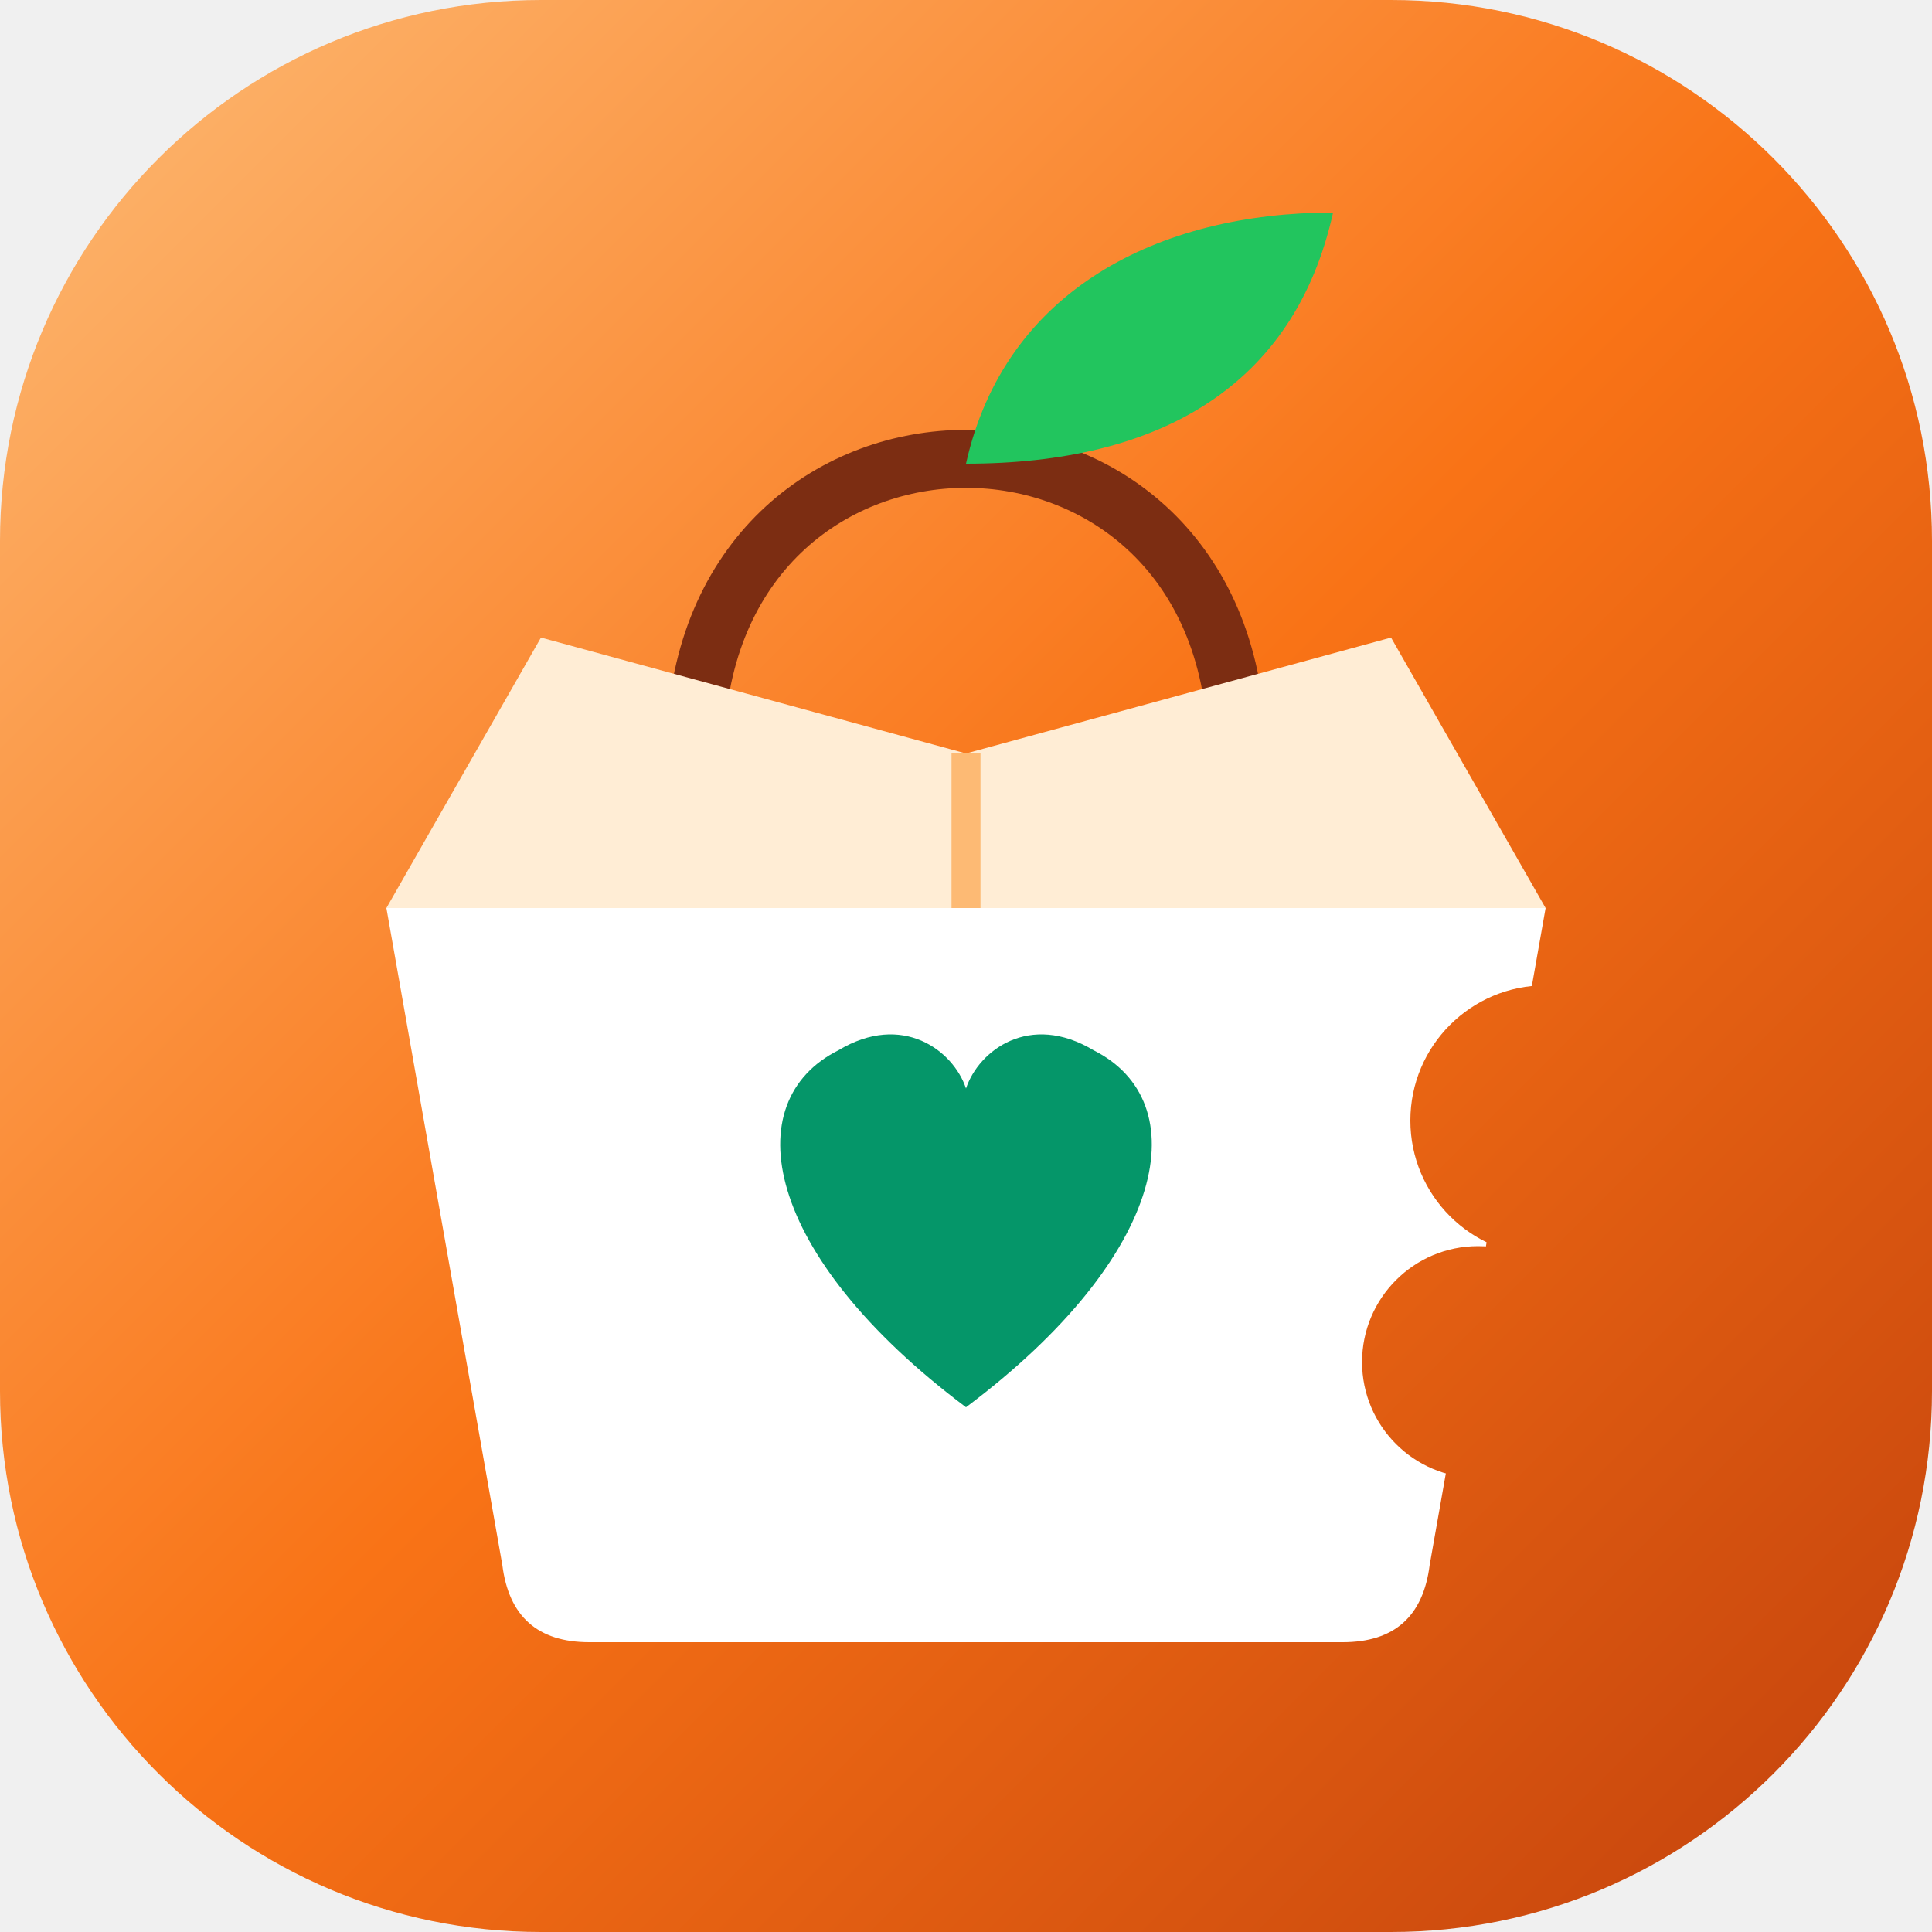
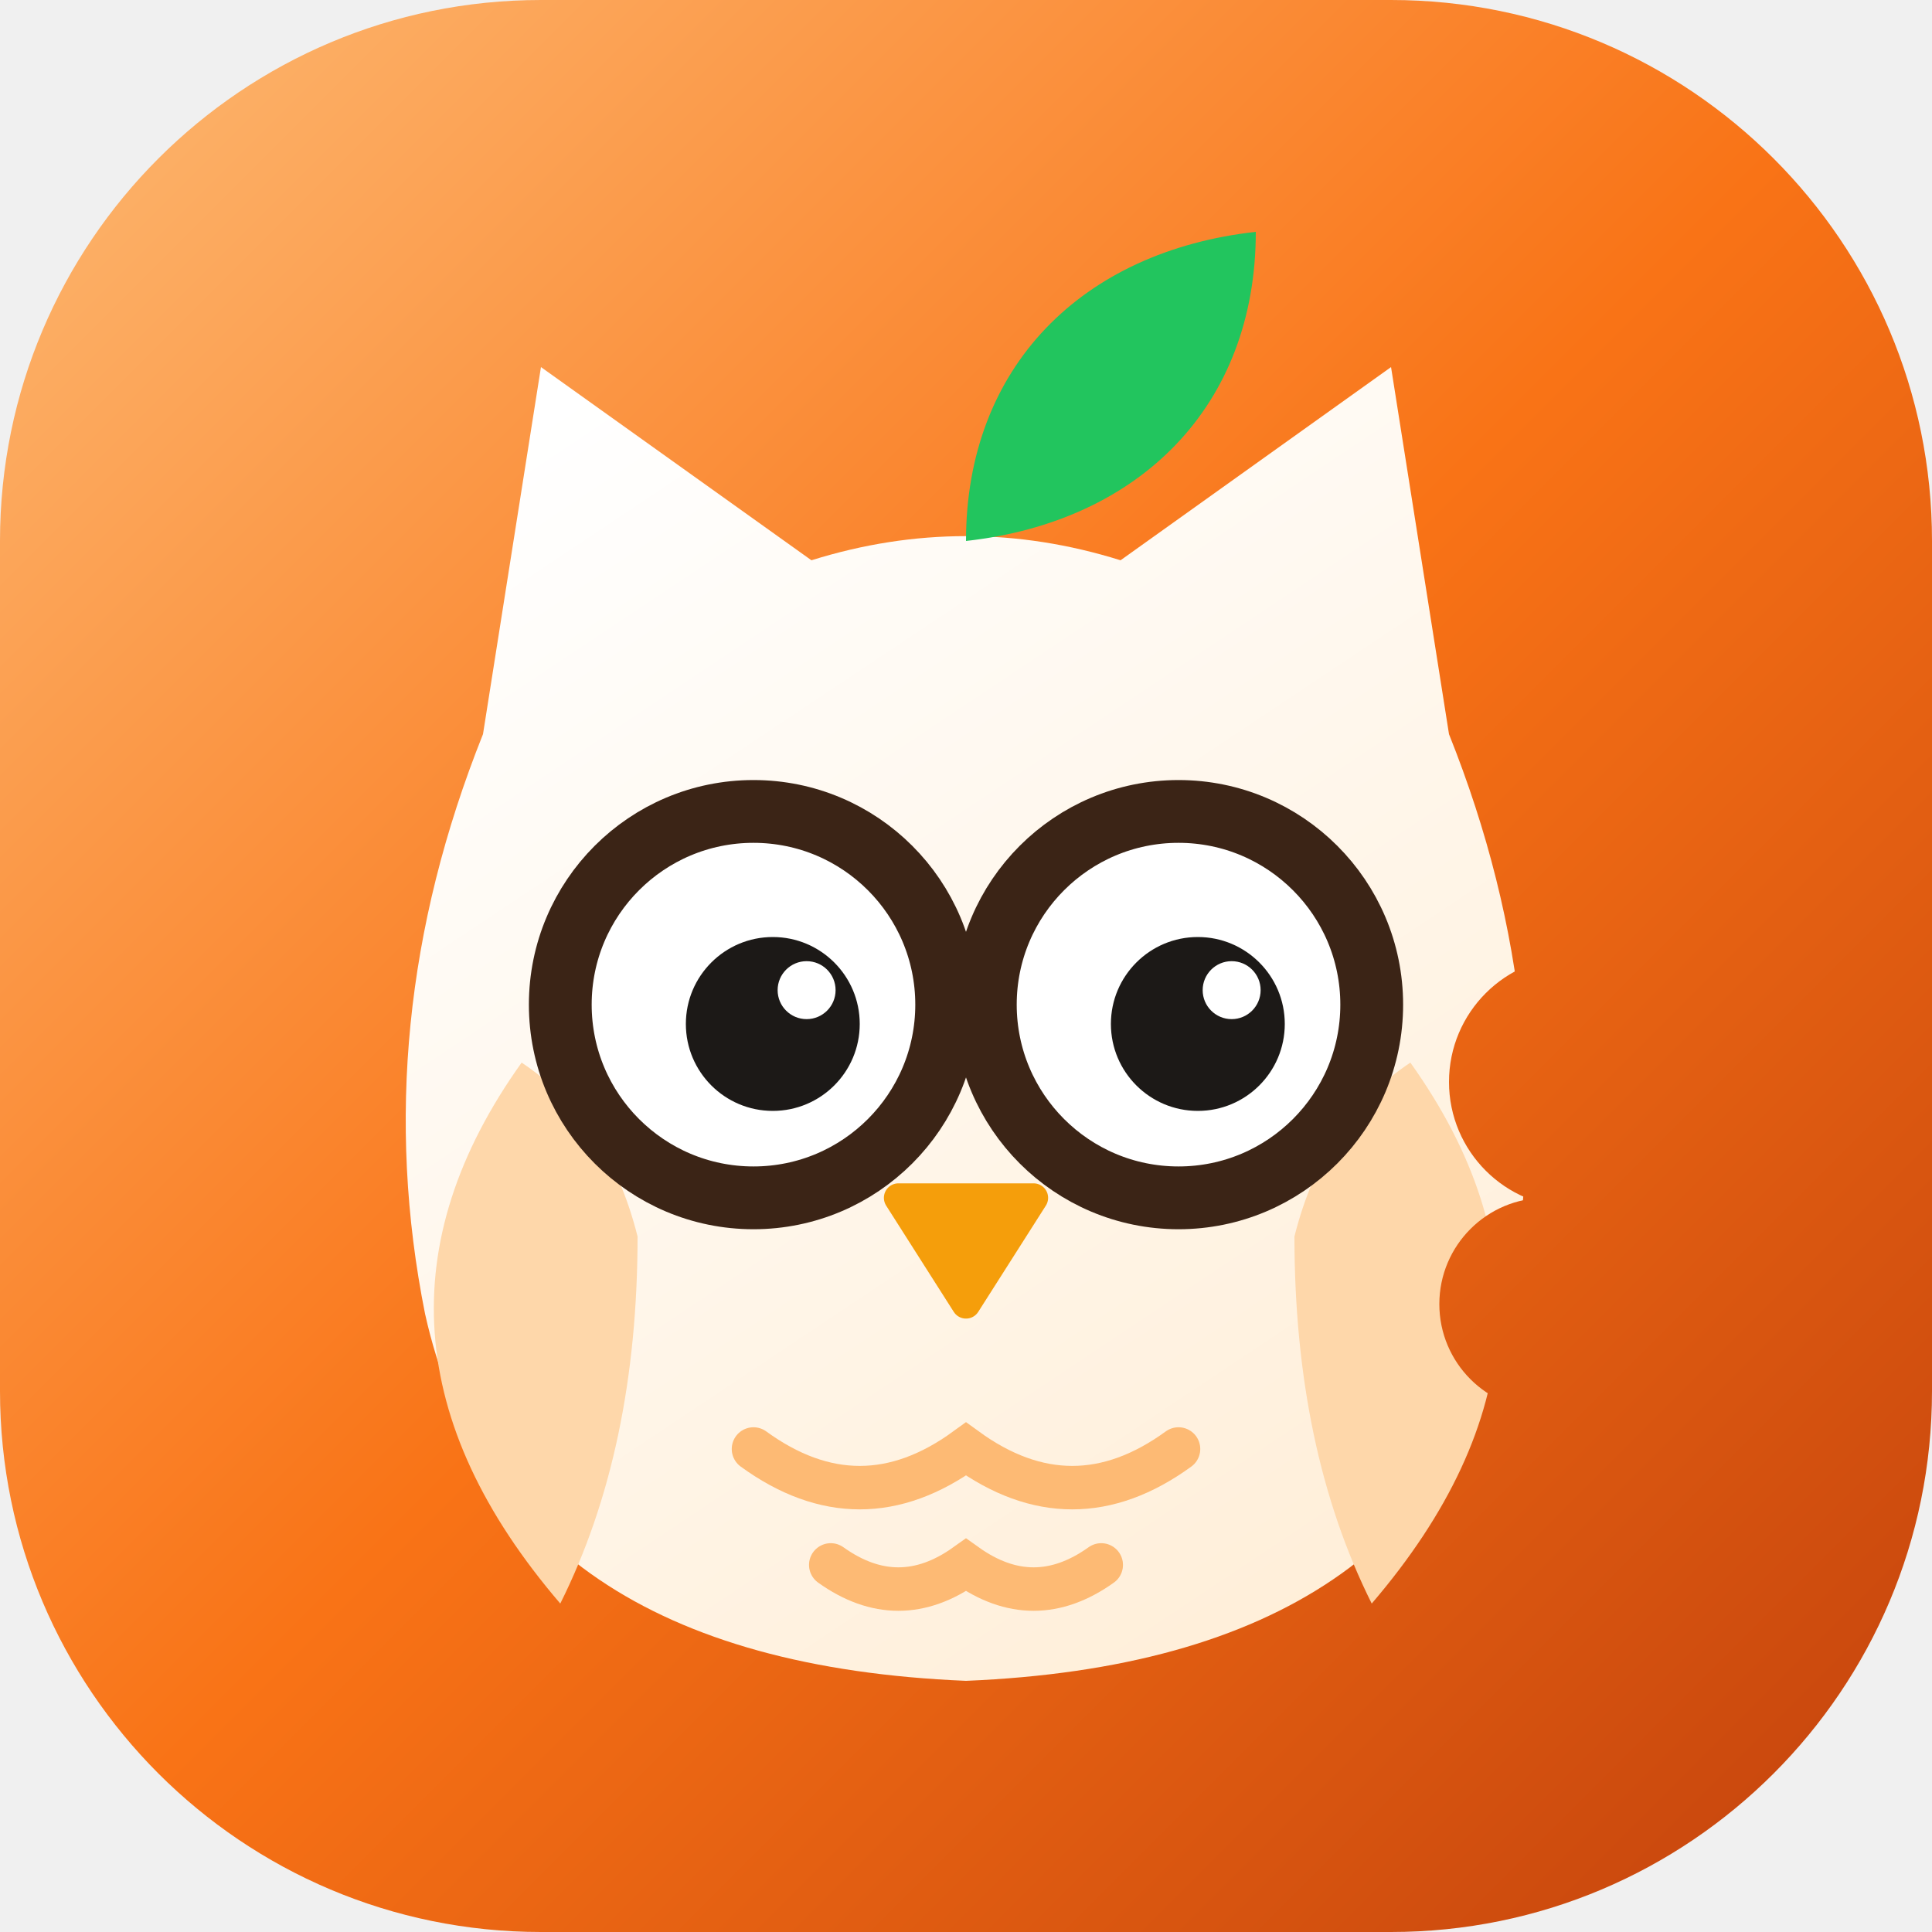
- <svg xmlns="http://www.w3.org/2000/svg" viewBox="0 0 200 200" role="img" aria-label="Rescue Bites">
+ <svg xmlns="http://www.w3.org/2000/svg" viewBox="0 0 200 200" role="img" aria-label="Bite Wise">
  <defs>
    <linearGradient id="m-tile" x1="0" y1="0" x2="200" y2="200" gradientUnits="userSpaceOnUse">
      <stop offset="0" stop-color="#FDBA74" />
      <stop offset=".5" stop-color="#F97316" />
      <stop offset="1" stop-color="#C2410C" />
    </linearGradient>
+     <linearGradient id="m-body" x1="60" y1="40" x2="150" y2="175" gradientUnits="userSpaceOnUse">
+       <stop offset="0" stop-color="#FFFFFF" />
+       <stop offset="1" stop-color="#FFEDD5" />
+     </linearGradient>
    <mask id="m-bite" maskUnits="userSpaceOnUse" x="0" y="0" width="200" height="200">
      <rect width="200" height="200" fill="#fff" />
-       <circle cx="160" cy="116" r="14" fill="#000" />
-       <circle cx="153" cy="141" r="12" fill="#000" />
+       <circle cx="163" cy="112" r="13" fill="#000" />
+       <circle cx="160" cy="135" r="11" fill="#000" />
    </mask>
  </defs>
  <rect class="tile" width="200" height="200" rx="56" fill="url(#m-tile)" />
  <g class="mark">
-     <path class="handle" d="M72 76 C 74 38, 126 38, 128 76" fill="none" stroke="#7C2D12" stroke-width="6" stroke-linecap="round" />
-     <path class="leaf" d="M100 48 C 104 30, 120 22, 138 22 C 134 40, 120 48, 100 48 Z" fill="#22C55E" />
-     <g class="box" mask="url(#m-bite)">
-       <path d="M40 94 L160 94 L148 162 Q147 170 139 170 L61 170 Q53 170 52 162 Z" fill="#fff" />
-       <path d="M40 94 L56 66 L100 78 L144 66 L160 94 Z" fill="#FFEDD5" />
-       <path d="M100 78 L100 94" stroke="#FDBA74" stroke-width="3" />
+     <g class="body" mask="url(#m-bite)">
+       <path d="M50 76 L56 38 L84 58 Q100 53 116 58 L144 38 L150 76 Q162 106 156 136 Q148 172 100 174 Q52 172 44 136 Q38 106 50 76 Z" fill="url(#m-body)" />
+       <path d="M54 110 Q34 138 58 166 Q66 150 66 128 Q63 116 54 110 Z" fill="#FED7AA" />
+       <path d="M146 110 Q166 138 142 166 Q134 150 134 128 Q137 116 146 110 Z" fill="#FED7AA" />
+       <path d="M78 150 q11 8 22 0 q11 8 22 0 M86 162 q7 5 14 0 q7 5 14 0" fill="none" stroke="#FDBA74" stroke-width="4.5" stroke-linecap="round" />
    </g>
-     <g transform="translate(-32 -18) scale(1.32)">
-       <path class="heart" d="M100 124 C 84 112, 82 100, 90 96 C 95 93, 99 96, 100 99 C 101 96, 105 93, 110 96 C 118 100, 116 112, 100 124 Z" fill="#059669" />
+     <path class="leaf" d="M100 56 C 100 38, 112 26, 130 24 C 130 42, 118 54, 100 56 Z" fill="#22C55E" />
+     <g class="eyes">
+       <circle cx="78" cy="104" r="20" fill="#fff" stroke="#3B2416" stroke-width="6.5" />
+       <circle cx="122" cy="104" r="20" fill="#fff" stroke="#3B2416" stroke-width="6.5" />
+       <path d="M98 101 Q100 97 102 101" fill="none" stroke="#3B2416" stroke-width="5" stroke-linecap="round" />
+       <circle cx="80" cy="106" r="9" fill="#1C1917" />
+       <circle cx="124" cy="106" r="9" fill="#1C1917" />
+       <circle cx="83.5" cy="102.5" r="3" fill="#fff" />
+       <circle cx="127.5" cy="102.5" r="3" fill="#fff" />
    </g>
+     <path class="beak" d="M93 124 L107 124 L100 135 Z" fill="#F59E0B" stroke="#F59E0B" stroke-width="3" stroke-linejoin="round" />
  </g>
</svg>
